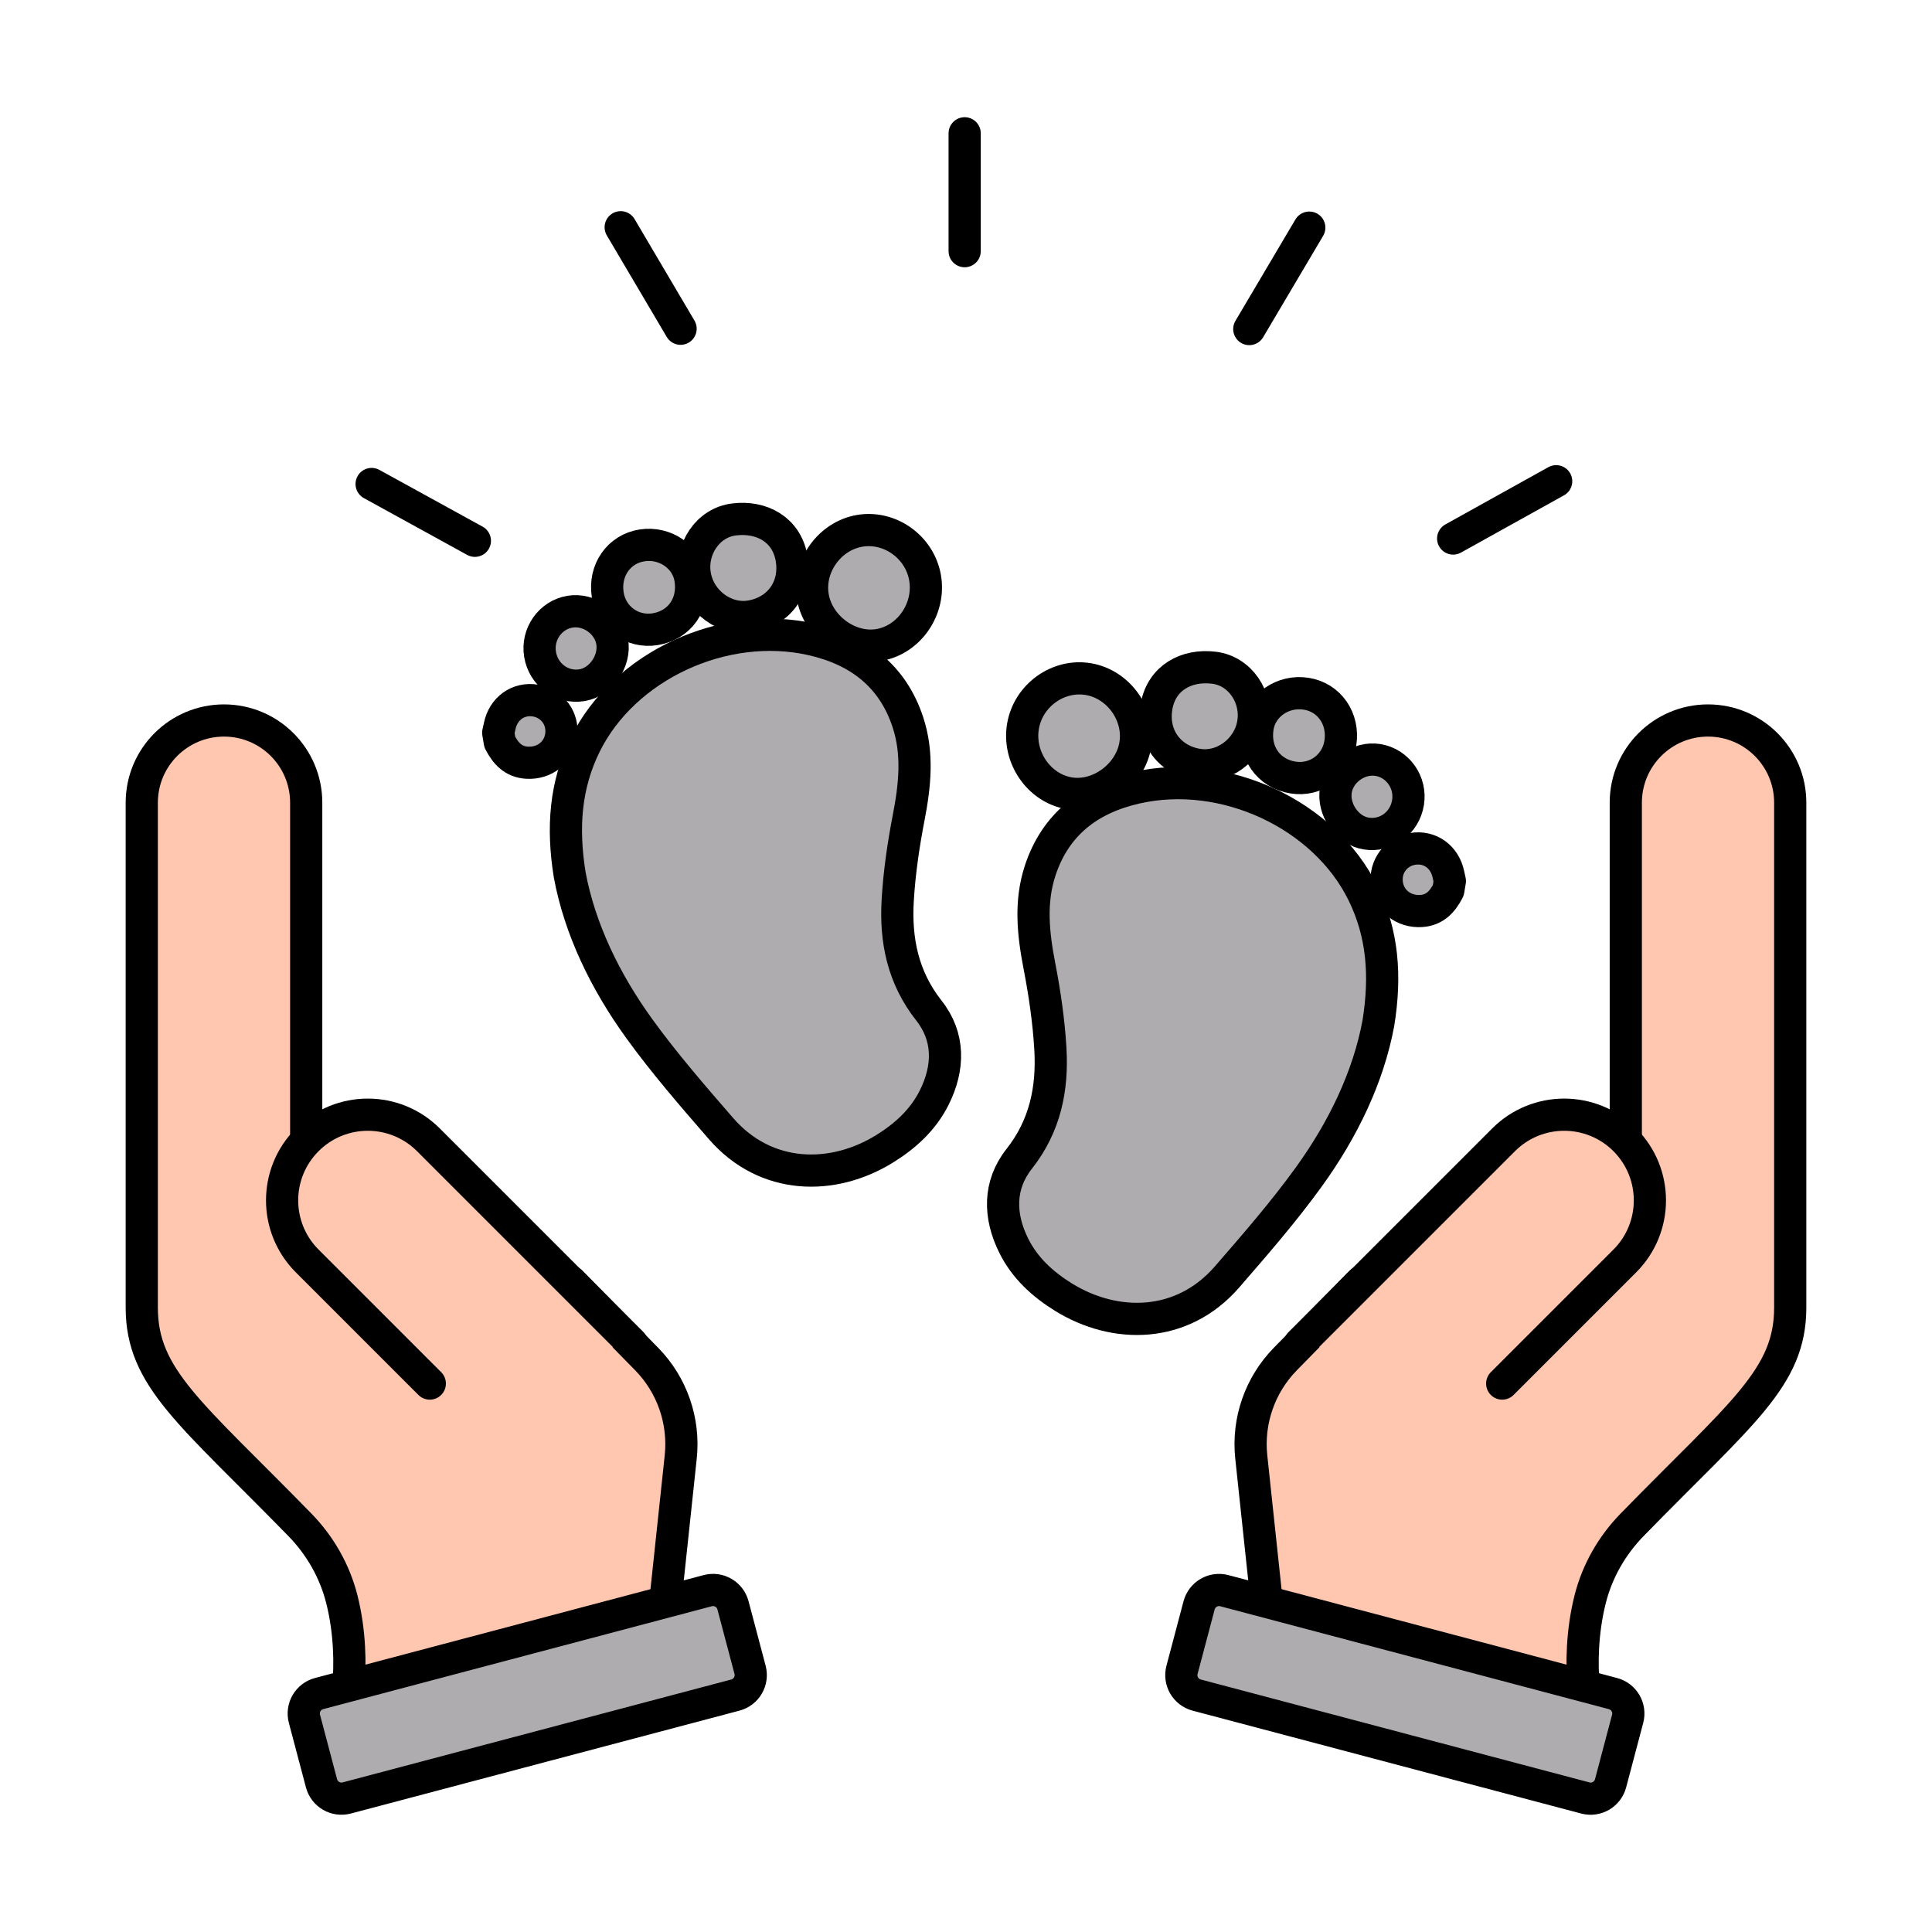
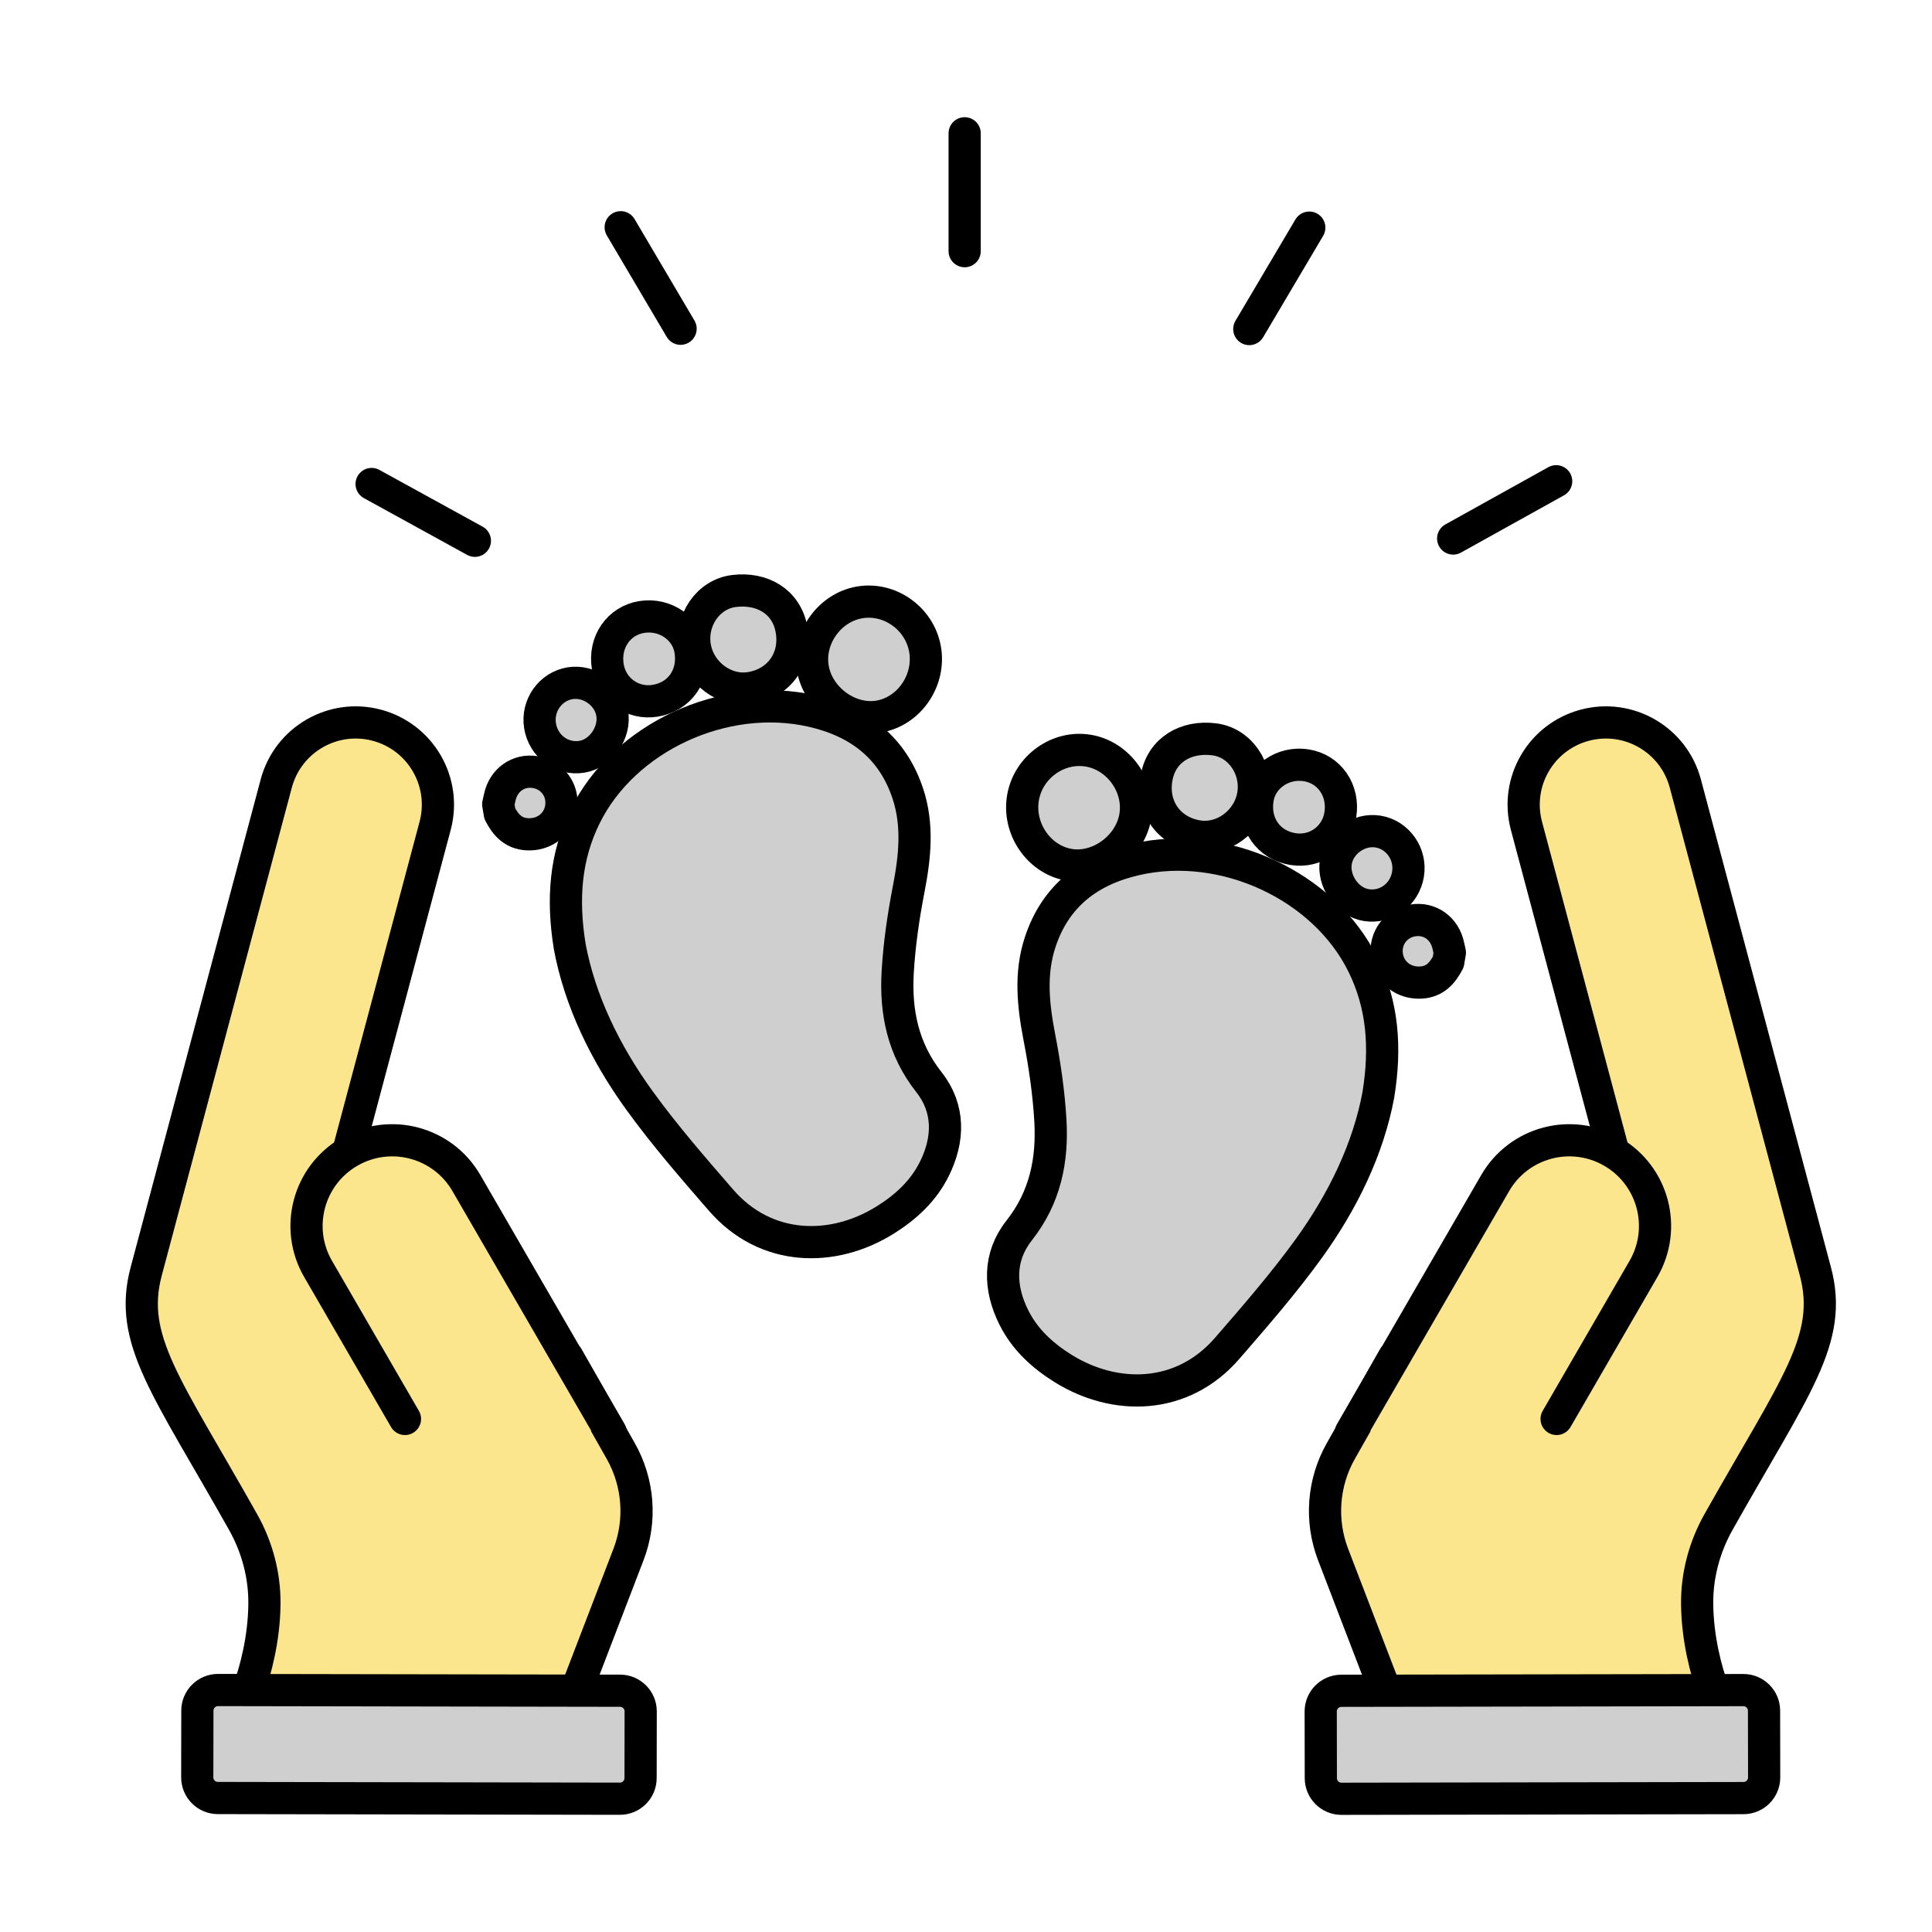
<svg xmlns="http://www.w3.org/2000/svg" id="Layer_1" data-name="Layer 1" viewBox="0 0 1080 1080">
  <defs>
    <style>
      .cls-1 {
        fill: none;
      }

      .cls-1, .cls-2, .cls-3 {
        stroke: #000;
        stroke-linecap: round;
        stroke-linejoin: round;
        stroke-width: 18px;
      }

      .cls-2 {
-         fill: #ffc7b0;
+         fill: #cfcfcf;
      }

      .cls-3 {
-         fill: #afacb0;
+         fill: #fce68d;
      }
    </style>
  </defs>
  <g>
-     <g>
-       <path class="cls-2" d="M194.65,943.22c1.26-12.41,1.07-31.03-3.6-49.39-3.97-15.63-12.13-29.88-23.38-41.42-60.87-62.43-88.42-81.95-88.42-121.44v-282.25c0-25.38,20.58-45.96,45.96-45.96h0c25.38,0,45.96,20.58,45.96,45.96v227.17s148.09,40.78,148.09,40.78l42.19,43c14.23,14.5,21.23,34.61,19.08,54.81l-8.67,81.42-177.19,47.32Z" />
-       <path class="cls-2" d="M240.26,773.42l-68.53-68.53c-18.71-18.71-18.71-49.03,0-67.74h0c18.71-18.71,49.03-18.71,67.74,0l113.81,113.81" />
-       <rect class="cls-3" x="170.81" y="916.96" width="247.82" height="60.37" rx="11.54" ry="11.54" transform="translate(-232.59 106.97) rotate(-14.83)" />
-     </g>
-     <g>
-       <path class="cls-2" d="M885.35,943.22c-1.26-12.41-1.07-31.03,3.6-49.39,3.97-15.63,12.13-29.88,23.38-41.42,60.87-62.43,88.42-81.95,88.42-121.44v-282.25c0-25.38-20.58-45.96-45.96-45.96h0c-25.38,0-45.96,20.58-45.96,45.96v227.17s-148.09,40.78-148.09,40.78l-42.19,43c-14.23,14.5-21.23,34.61-19.08,54.81l8.67,81.42,177.19,47.32Z" />
-       <path class="cls-2" d="M839.74,773.42l68.53-68.53c18.71-18.71,18.71-49.03,0-67.74h0c-18.71-18.71-49.03-18.71-67.74,0l-113.81,113.81" />
-       <rect class="cls-3" x="661.37" y="916.96" width="247.82" height="60.37" rx="11.54" ry="11.54" transform="translate(1302.01 2063.73) rotate(-165.17)" />
-     </g>
+     <path class="cls-2" d="M809.6,537.74c-3.22,6.23-7.44,11.02-15.14,11.51-9.89.63-18.09-5.87-19.22-15.48-1.1-9.4,5.1-17.68,14.43-19.24,9.59-1.6,18,4.43,20.01,14.35.25,1.21.53,2.41.8,3.62l-.88,5.24Z" />
+     <path class="cls-2" d="M770.51,612.02c-5.65,30.25-19.77,59.48-38.96,86.01-14.04,19.41-29.85,37.6-45.58,55.73-25.15,29-62.66,29.23-91.56,11.3-11.64-7.22-21.51-16.26-27.68-28.63-8.32-16.68-8.6-33.9,2.99-48.6,14.61-18.54,18.76-39.37,17.44-61.7-.92-15.44-3.17-30.89-6.11-46.09-3.48-17.97-5.4-35.75.42-53.41,8.54-25.93,27.49-40.31,53.49-46.24,49.32-11.24,105.28,14.75,126.97,58.94,11,22.41,12.88,46.01,8.58,72.68Z" />
+     <path class="cls-2" d="M608.45,419.64c16.8,2.86,28.93,19.79,26.21,36.58-2.78,17.17-20.54,30.14-37.22,27.18-16.84-2.99-28.59-20.28-25.55-37.6,3.01-17.13,19.65-29.04,36.56-26.16Z" />
+     <path class="cls-2" d="M749.25,455.47c-2.03,12.74-13.7,21.21-26.42,19.18-13.78-2.2-22.12-14.11-19.79-28.27,2-12.2,14.15-20.57,27.01-18.6,13.04,1.99,21.38,14.02,19.2,27.7Z" />
+     <path class="cls-2" d="M669.28,467.47c-16.2-2.81-25.87-16.76-22.66-33.17,2.99-15.28,16.43-22.95,32.04-21.03,14.63,1.79,24.4,16.55,21.86,31.25-2.56,14.84-16.97,25.42-31.24,22.94Z" />
+     <path class="cls-2" d="M787.09,488.66c-1.88,11.44-12.19,19.07-23.37,17.29-10.66-1.7-18.83-13.46-16.95-24.39,1.84-10.65,12.83-18.46,23.53-16.72,11.05,1.8,18.64,12.56,16.78,23.83Z" />
  </g>
  <g>
-     <path class="cls-3" d="M809.6,497.74c-3.22,6.23-7.44,11.02-15.14,11.51-9.89.63-18.09-5.87-19.22-15.48-1.1-9.4,5.1-17.68,14.43-19.24,9.59-1.6,18,4.43,20.01,14.35.25,1.21.53,2.41.8,3.62l-.88,5.24Z" />
-     <path class="cls-3" d="M770.51,572.02c-5.65,30.25-19.77,59.48-38.96,86.01-14.04,19.41-29.85,37.6-45.58,55.73-25.15,29-62.66,29.23-91.56,11.3-11.64-7.22-21.51-16.26-27.68-28.63-8.32-16.68-8.6-33.9,2.99-48.6,14.61-18.54,18.76-39.37,17.44-61.7-.92-15.44-3.17-30.89-6.11-46.09-3.48-17.97-5.4-35.75.42-53.41,8.54-25.93,27.49-40.31,53.49-46.24,49.32-11.24,105.28,14.75,126.97,58.94,11,22.41,12.88,46.01,8.58,72.68Z" />
-     <path class="cls-3" d="M608.45,379.64c16.8,2.86,28.93,19.79,26.21,36.58-2.78,17.17-20.54,30.14-37.22,27.18-16.84-2.99-28.59-20.28-25.55-37.6,3.01-17.13,19.65-29.04,36.56-26.16Z" />
-     <path class="cls-3" d="M749.25,415.47c-2.03,12.74-13.7,21.21-26.42,19.18-13.78-2.2-22.12-14.11-19.79-28.27,2-12.2,14.15-20.57,27.01-18.6,13.04,1.99,21.38,14.02,19.2,27.7Z" />
-     <path class="cls-3" d="M669.28,427.47c-16.2-2.81-25.87-16.76-22.66-33.17,2.99-15.28,16.43-22.95,32.04-21.03,14.63,1.79,24.4,16.55,21.86,31.25-2.56,14.84-16.97,25.42-31.24,22.94Z" />
-     <path class="cls-3" d="M787.09,448.66c-1.88,11.44-12.19,19.07-23.37,17.29-10.66-1.7-18.83-13.46-16.95-24.39,1.84-10.65,12.83-18.46,23.53-16.72,11.05,1.8,18.64,12.56,16.78,23.83Z" />
-   </g>
-   <g>
-     <path class="cls-3" d="M279.39,414.84c3.22,6.23,7.44,11.02,15.14,11.51,9.89.63,18.09-5.87,19.22-15.48,1.1-9.4-5.1-17.68-14.43-19.24-9.59-1.6-18,4.43-20.01,14.35-.25,1.21-.53,2.41-.8,3.62l.88,5.24Z" />
-     <path class="cls-3" d="M318.48,489.11c5.65,30.25,19.77,59.48,38.96,86.01,14.04,19.41,29.85,37.6,45.58,55.73,25.15,29,62.66,29.23,91.56,11.3,11.64-7.22,21.51-16.26,27.68-28.63,8.32-16.68,8.6-33.9-2.99-48.6-14.61-18.54-18.76-39.37-17.44-61.7.92-15.44,3.17-30.89,6.11-46.09,3.48-17.97,5.4-35.75-.42-53.41-8.54-25.93-27.49-40.31-53.49-46.24-49.32-11.24-105.28,14.75-126.97,58.94-11,22.41-12.88,46.01-8.58,72.68Z" />
-     <path class="cls-3" d="M480.54,296.74c-16.8,2.86-28.93,19.79-26.21,36.58,2.78,17.17,20.54,30.14,37.22,27.18,16.84-2.99,28.59-20.28,25.55-37.6-3.01-17.13-19.65-29.04-36.56-26.16Z" />
-     <path class="cls-3" d="M339.74,332.56c2.03,12.74,13.7,21.21,26.42,19.18,13.78-2.2,22.12-14.11,19.79-28.27-2-12.2-14.15-20.57-27.01-18.6-13.04,1.99-21.38,14.02-19.2,27.7Z" />
-     <path class="cls-3" d="M419.71,344.57c16.2-2.81,25.87-16.76,22.66-33.17-2.99-15.28-16.43-22.95-32.04-21.03-14.63,1.79-24.4,16.55-21.86,31.25,2.56,14.84,16.97,25.42,31.24,22.94Z" />
-     <path class="cls-3" d="M301.89,365.75c1.88,11.44,12.19,19.07,23.37,17.29,10.66-1.7,18.83-13.46,16.95-24.39-1.84-10.65-12.83-18.46-23.53-16.72-11.05,1.8-18.64,12.56-16.78,23.83Z" />
+     <path class="cls-2" d="M279.39,454.84c3.22,6.23,7.44,11.02,15.14,11.51,9.89.63,18.09-5.87,19.22-15.48,1.1-9.4-5.1-17.68-14.43-19.24-9.59-1.6-18,4.43-20.01,14.35-.25,1.21-.53,2.41-.8,3.62.29,1.75.59,3.5.88,5.24Z" />
+     <path class="cls-2" d="M318.48,529.11c5.65,30.25,19.77,59.48,38.96,86.01,14.04,19.41,29.85,37.6,45.58,55.73,25.15,29,62.66,29.23,91.56,11.3,11.64-7.22,21.51-16.26,27.68-28.63,8.32-16.68,8.6-33.9-2.99-48.6-14.61-18.54-18.76-39.37-17.44-61.7.92-15.44,3.17-30.89,6.11-46.09,3.48-17.97,5.4-35.75-.42-53.41-8.54-25.93-27.49-40.31-53.49-46.24-49.32-11.24-105.28,14.75-126.97,58.94-11,22.41-12.88,46.01-8.58,72.68Z" />
+     <path class="cls-2" d="M480.54,336.74c-16.8,2.86-28.93,19.79-26.21,36.58,2.78,17.17,20.54,30.14,37.22,27.18,16.84-2.99,28.59-20.28,25.55-37.6-3.01-17.13-19.65-29.04-36.56-26.16Z" />
+     <path class="cls-2" d="M339.74,372.56c2.03,12.74,13.7,21.21,26.42,19.18,13.78-2.2,22.12-14.11,19.79-28.27-2-12.2-14.15-20.57-27.01-18.6-13.04,1.99-21.38,14.02-19.2,27.7Z" />
+     <path class="cls-2" d="M419.71,384.57c16.2-2.81,25.87-16.76,22.66-33.17-2.99-15.28-16.43-22.95-32.04-21.03-14.63,1.79-24.4,16.55-21.86,31.25,2.56,14.84,16.97,25.42,31.24,22.94Z" />
+     <path class="cls-2" d="M301.89,405.75c1.88,11.44,12.19,19.07,23.37,17.29,10.66-1.7,18.83-13.46,16.95-24.39-1.84-10.65-12.83-18.46-23.53-16.72-11.05,1.8-18.64,12.56-16.78,23.83Z" />
  </g>
  <g>
    <line class="cls-1" x1="539.25" y1="74.52" x2="539.25" y2="140.4" />
    <line class="cls-1" x1="731.9" y1="127.25" x2="698.36" y2="183.94" />
    <line class="cls-1" x1="869.91" y1="269.02" x2="812.33" y2="301.03" />
    <line class="cls-1" x1="346.97" y1="127.03" x2="380.45" y2="183.76" />
    <line class="cls-1" x1="207.74" y1="270.56" x2="265.46" y2="302.3" />
  </g>
+   <g>
+     <g>
+       <path class="cls-3" d="M957.96,945.53c-4.41-11.66-9.02-29.7-9.24-48.65-.19-16.12,4.02-32,11.93-46.05,42.73-76,64.33-101.96,54.16-140.12l-72.7-272.73c-6.54-24.53-31.72-39.11-56.24-32.57h0c-24.53,6.54-39.11,31.72-32.57,56.24l58.51,219.51-132.59,77.55-29.69,52.42c-10.01,17.68-11.6,38.91-4.31,57.88l29.35,76.44,183.4.09Z" />
+       <path class="cls-3" d="M870.15,793.2l48.57-83.87c13.26-22.89,5.45-52.2-17.45-65.45h0c-22.89-13.26-52.2-5.45-65.45,17.45l-80.66,139.28" />
+       <rect class="cls-2" x="738.37" y="944.91" width="247.82" height="60.37" rx="11.54" ry="11.54" transform="translate(1726.21 1948.74) rotate(179.9)" />
+     </g>
+     <g>
+       <path class="cls-3" d="M138.58,945.53c4.41-11.66,9.02-29.7,9.24-48.65.19-16.12-4.02-32-11.93-46.05-42.73-76-64.33-101.96-54.16-140.12l72.7-272.73c6.54-24.53,31.72-39.11,56.24-32.57h0c24.53,6.54,39.11,31.72,32.57,56.24l-58.51,219.51,132.59,77.55,29.69,52.42c10.01,17.68,11.6,38.91,4.31,57.88l-29.35,76.44-183.4.09Z" />
+       <path class="cls-3" d="M226.38,793.2l-48.57-83.87c-13.26-22.89-5.45-52.2,17.45-65.45h0c22.89-13.26,52.2-5.45,65.45,17.45l80.66,139.28" />
+       <rect class="cls-2" x="110.35" y="944.91" width="247.82" height="60.37" rx="11.54" ry="11.54" transform="translate(1.65 -.39) rotate(.1)" />
+     </g>
+   </g>
</svg>
